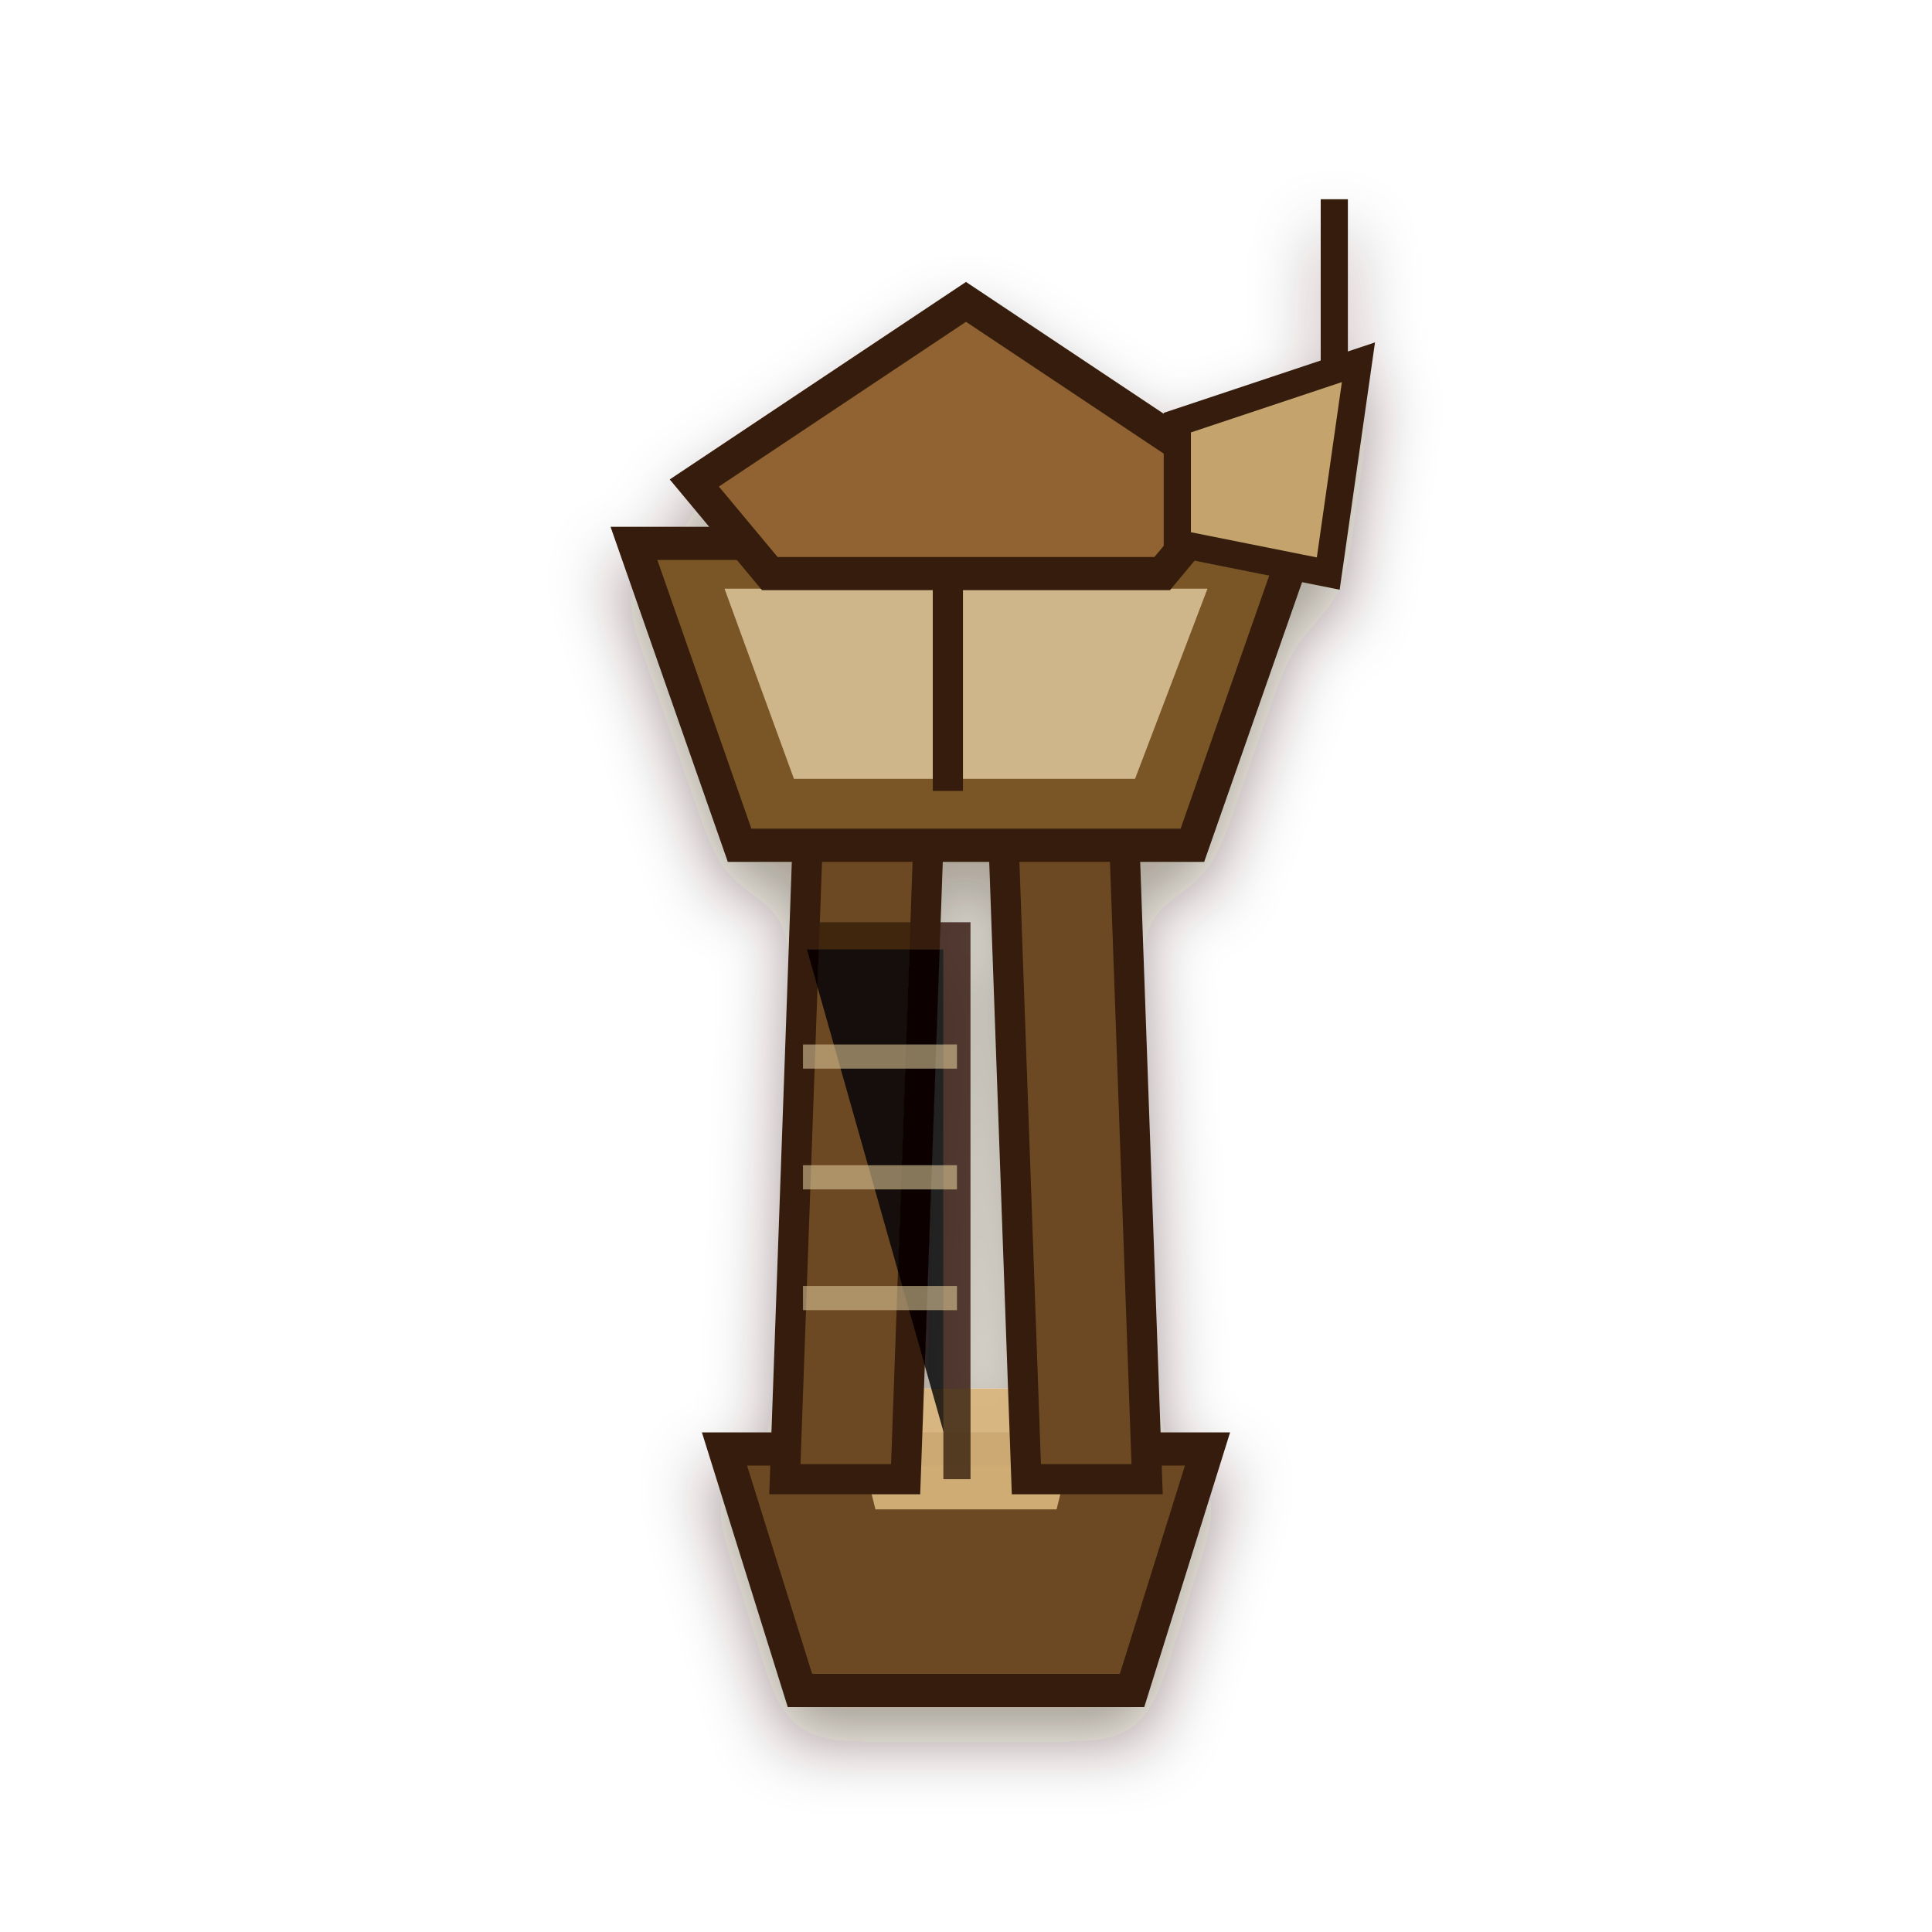
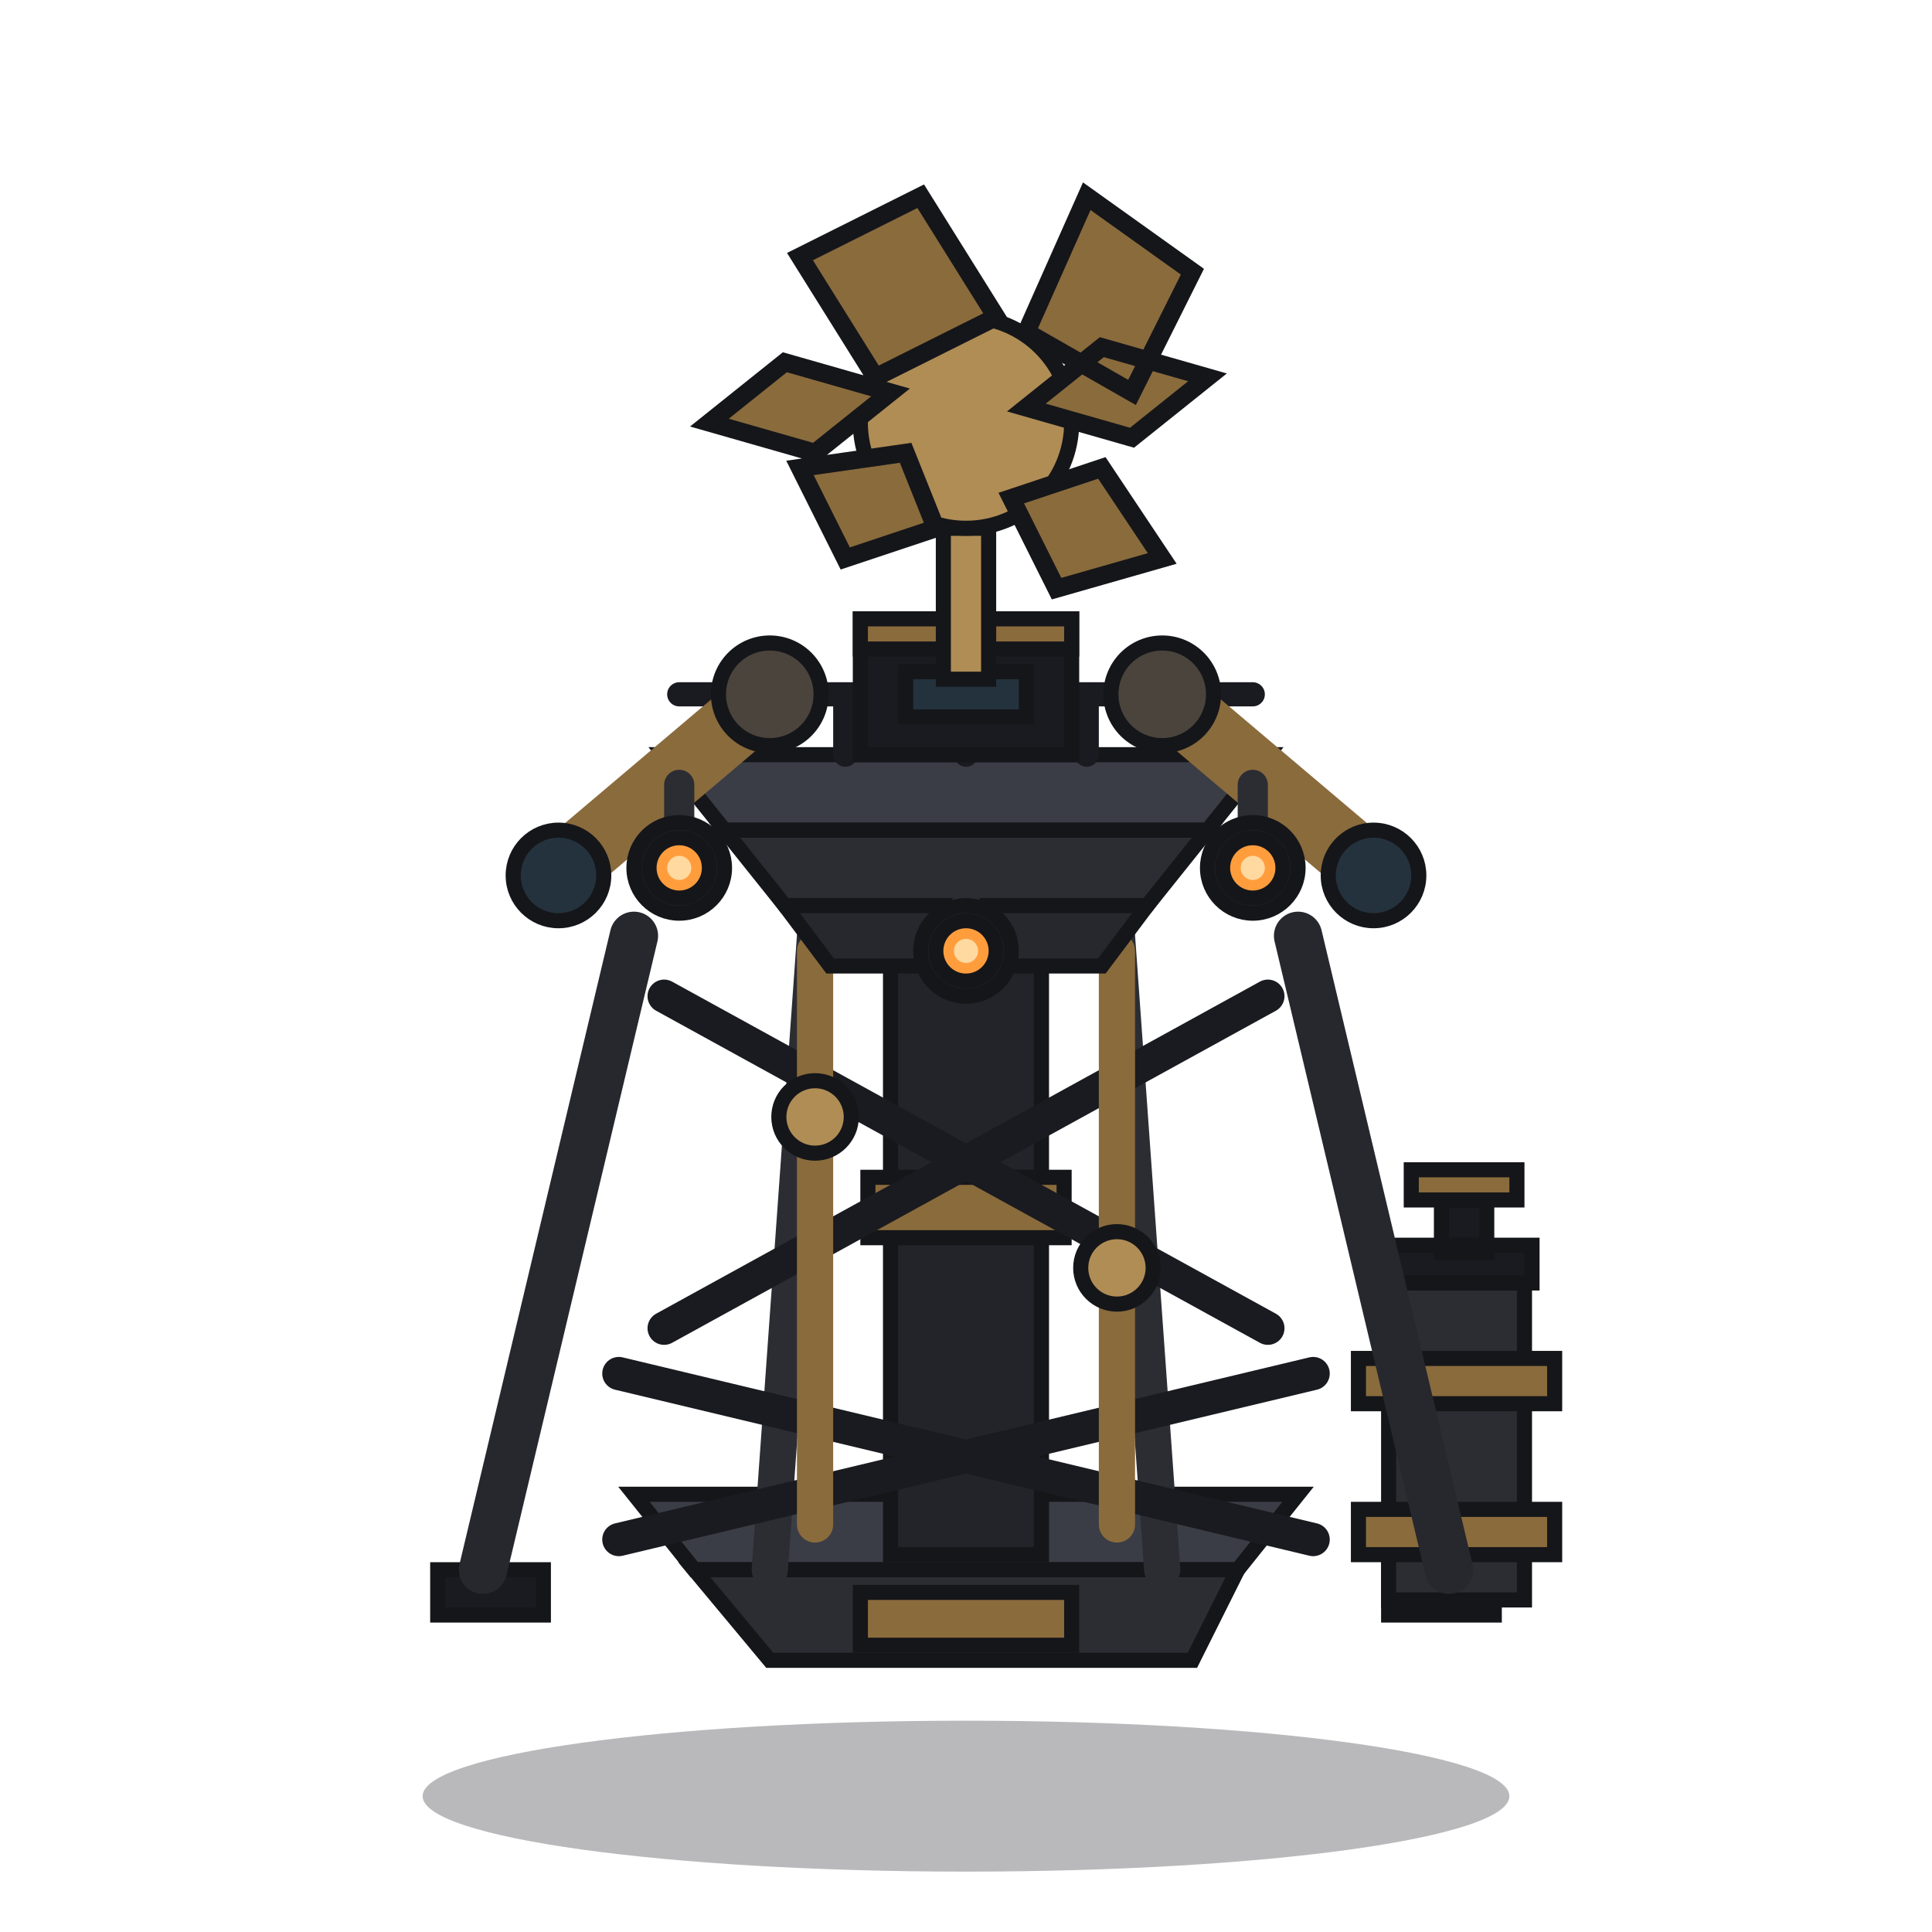
- <svg xmlns="http://www.w3.org/2000/svg" viewBox="0 0 64 64">
-   <defs>
-     <filter id="shadow" x="-24%" y="-24%" width="148%" height="148%">
-       <feDropShadow dx="0" dy="1.15" stdDeviation="1.1" flood-color="#2b1d0c" flood-opacity="0.42" />
-     </filter>
-   </defs>
-   <g filter="url(#shadow)">
-     <path d="M 24 48 L 40 48 L 37.5 56 L 26.5 56 Z" fill="#6c4a24" stroke="#341f0d" stroke-width="1.1" />
-     <path d="M 28 46 L 36 46 L 35 50 L 29 50 Z" fill="#d9b47b" opacity="0.92" />
-     <path d="M 27 21 L 31 21 L 30 49 L 26 49 Z" fill="#6c4a24" stroke="#341f0d" stroke-width="1" />
-     <path d="M 33 21 L 37 21 L 38 49 L 34 49 Z" fill="#6c4a24" stroke="#341f0d" stroke-width="1" />
-     <path d="M 21 18 L 43 18 L 39.5 28 L 24.5 28 Z" fill="#7a5428" stroke="#341f0d" stroke-width="1.1" />
-     <path d="M 24 19.5 L 40 19.5 L 37.6 25.8 L 26.3 25.8 Z" fill="#d8c195" opacity="0.9" />
-     <path d="M 23 16 L 32 10 L 41 16 L 38.5 19 L 25.5 19 Z" fill="#916331" stroke="#341f0d" stroke-width="1.1" />
-     <path d="M 31.4 19.5 L 31.4 26.2" stroke="#341f0d" stroke-width="1" />
-     <path d="M 26.6 31 L 31.7 31 L 31.7 49" stroke="#341f0d" stroke-width="0.9" opacity="0.8" />
-     <path d="M 26.6 35 L 31.7 35" stroke="#d8c195" stroke-width="0.8" opacity="0.6" />
-     <path d="M 26.6 39 L 31.7 39" stroke="#d8c195" stroke-width="0.8" opacity="0.6" />
-     <path d="M 26.6 43 L 31.7 43" stroke="#d8c195" stroke-width="0.8" opacity="0.6" />
-     <path d="M 39 14 L 45 12 L 44 19 L 39 18 Z" fill="#c5a36d" stroke="#341f0d" stroke-width="0.9" />
-     <path d="M 44.2 12.4 L 44.2 6.6" stroke="#341f0d" stroke-width="0.9" />
+ <svg xmlns="http://www.w3.org/2000/svg" width="128" height="128" viewBox="0 0 128 128" fill="none">
+   <g stroke="#15161a">
+     <ellipse cx="64" cy="119" rx="36" ry="5" fill="#14161b" fill-opacity="0.3" stroke="none" />
+     <path d="M29 104 H36 V107 H29 Z M92 104 H99 V107 H92 Z" fill="#1a1b20" />
+     <path d="M92 84 H101 V106 H92 Z" fill="#2b2d33" />
+     <path d="M90 90 H103 V93 H90 Z M90 100 H103 V103 H90 Z" fill="#8a6b3c" />
+     <path d="M91.5 82.5 H101.5 V85 H91.5 Z M95.5 79.5 H98.5 V83 H95.5 Z" fill="#1a1b20" />
+     <path d="M93.5 77.5 H100.5 V79.5 H93.5 Z" fill="#8a6b3c" />
+     <path d="M42 99 H86 L82 104 H46 Z" fill="#3a3d45" />
+     <path d="M46 104 H82 L79 110 H51 Z" fill="#2b2d33" />
+     <path d="M57 105.5 H71 V109 H57 Z" fill="#8a6b3c" />
+     <path d="M59 62 H69 V103 H59 Z" fill="#22242a" />
+     <path d="M57.5 78 H70.5 V82 H57.5 Z" fill="#8a6b3c" />
+     <path d="M42 62 L32 104 M86 62 L96 104" stroke="#26282e" stroke-width="3.2" stroke-linecap="round" fill="none" />
+     <path d="M54 62 L51 104 M74 62 L77 104" stroke="#2b2d33" stroke-width="2.4" stroke-linecap="round" fill="none" />
+     <path d="M44 66 L84 88 M84 66 L44 88" stroke="#1a1b20" stroke-width="2.2" stroke-linecap="round" fill="none" />
+     <path d="M41 91 L87 102 M87 91 L41 102" stroke="#1a1b20" stroke-width="2.2" stroke-linecap="round" fill="none" />
+     <path d="M54 101 V63 M74 101 V63" stroke="#8a6b3c" stroke-width="2.4" stroke-linecap="round" fill="none" />
+     <circle cx="54" cy="74" r="2.4" fill="#b08d55" />
+     <circle cx="74" cy="84" r="2.4" fill="#b08d55" />
+     <path d="M44 50 H84 L80 55 H48 Z" fill="#3a3d45" />
+     <path d="M48 55 H80 L76 60 H52 Z" fill="#2b2d33" />
+     <path d="M52 60 H76 L73 64 H55 Z" fill="#26282e" />
+     <path d="M45 46 H83 M48 46 V50 M56 46 V50 M64 46 V50 M72 46 V50 M80 46 V50" stroke="#1a1b20" stroke-width="1.6" stroke-linecap="round" fill="none" />
+     <path d="M57 41 H71 V50 H57 Z" fill="#1a1b20" />
+     <path d="M57 41 H71 V43 H57 Z" fill="#8a6b3c" />
+     <path d="M60 44.5 H68 V47.5 H60 Z" fill="#24323d" />
+     <path d="M51 46 L38 57 M77 46 L90 57" stroke="#8a6b3c" stroke-width="4.5" stroke-linecap="round" fill="none" />
+     <circle cx="37" cy="58" r="3" fill="#24323d" />
+     <circle cx="91" cy="58" r="3" fill="#24323d" />
+     <circle cx="51" cy="46" r="3.4" fill="#4a443c" />
+     <circle cx="77" cy="46" r="3.4" fill="#4a443c" />
+     <path d="M62.5 35 H65.5 V45 H62.5 Z" fill="#b08d55" />
+     <circle cx="64" cy="28" r="7" fill="#b08d55" />
+     <path d="M53 17 L61 13 L66 21 L58 25 Z M72 13 L79 18 L75 26 L68 22 Z M47 28 L52 24 L59 26 L54 30 Z M80 25 L75 29 L68 27 L73 23 Z M56 37 L53 31 L60 30 L62 35 Z M73 31 L77 37 L70 39 L67 33 Z" fill="#8a6b3c" stroke-width="1.2" />
+     <path d="M45 52 V55 M83 52 V55 M64 60 V61.5" stroke="#2b2d33" stroke-width="2" stroke-linecap="round" fill="none" />
+     <circle cx="45" cy="57.5" r="3" fill="#3a3d45" />
+     <circle cx="83" cy="57.5" r="3" fill="#3a3d45" />
+     <circle cx="64" cy="63" r="3" fill="#3a3d45" />
+     <circle cx="45" cy="57.5" r="2" fill="#ff9d3d" />
+     <circle cx="83" cy="57.5" r="2" fill="#ff9d3d" />
+     <circle cx="64" cy="63" r="2" fill="#ff9d3d" />
+     <circle cx="45" cy="57.5" r="0.8" fill="#ffd9a0" stroke="none" />
+     <circle cx="83" cy="57.5" r="0.8" fill="#ffd9a0" stroke="none" />
+     <circle cx="64" cy="63" r="0.8" fill="#ffd9a0" stroke="none" />
  </g>
</svg>
